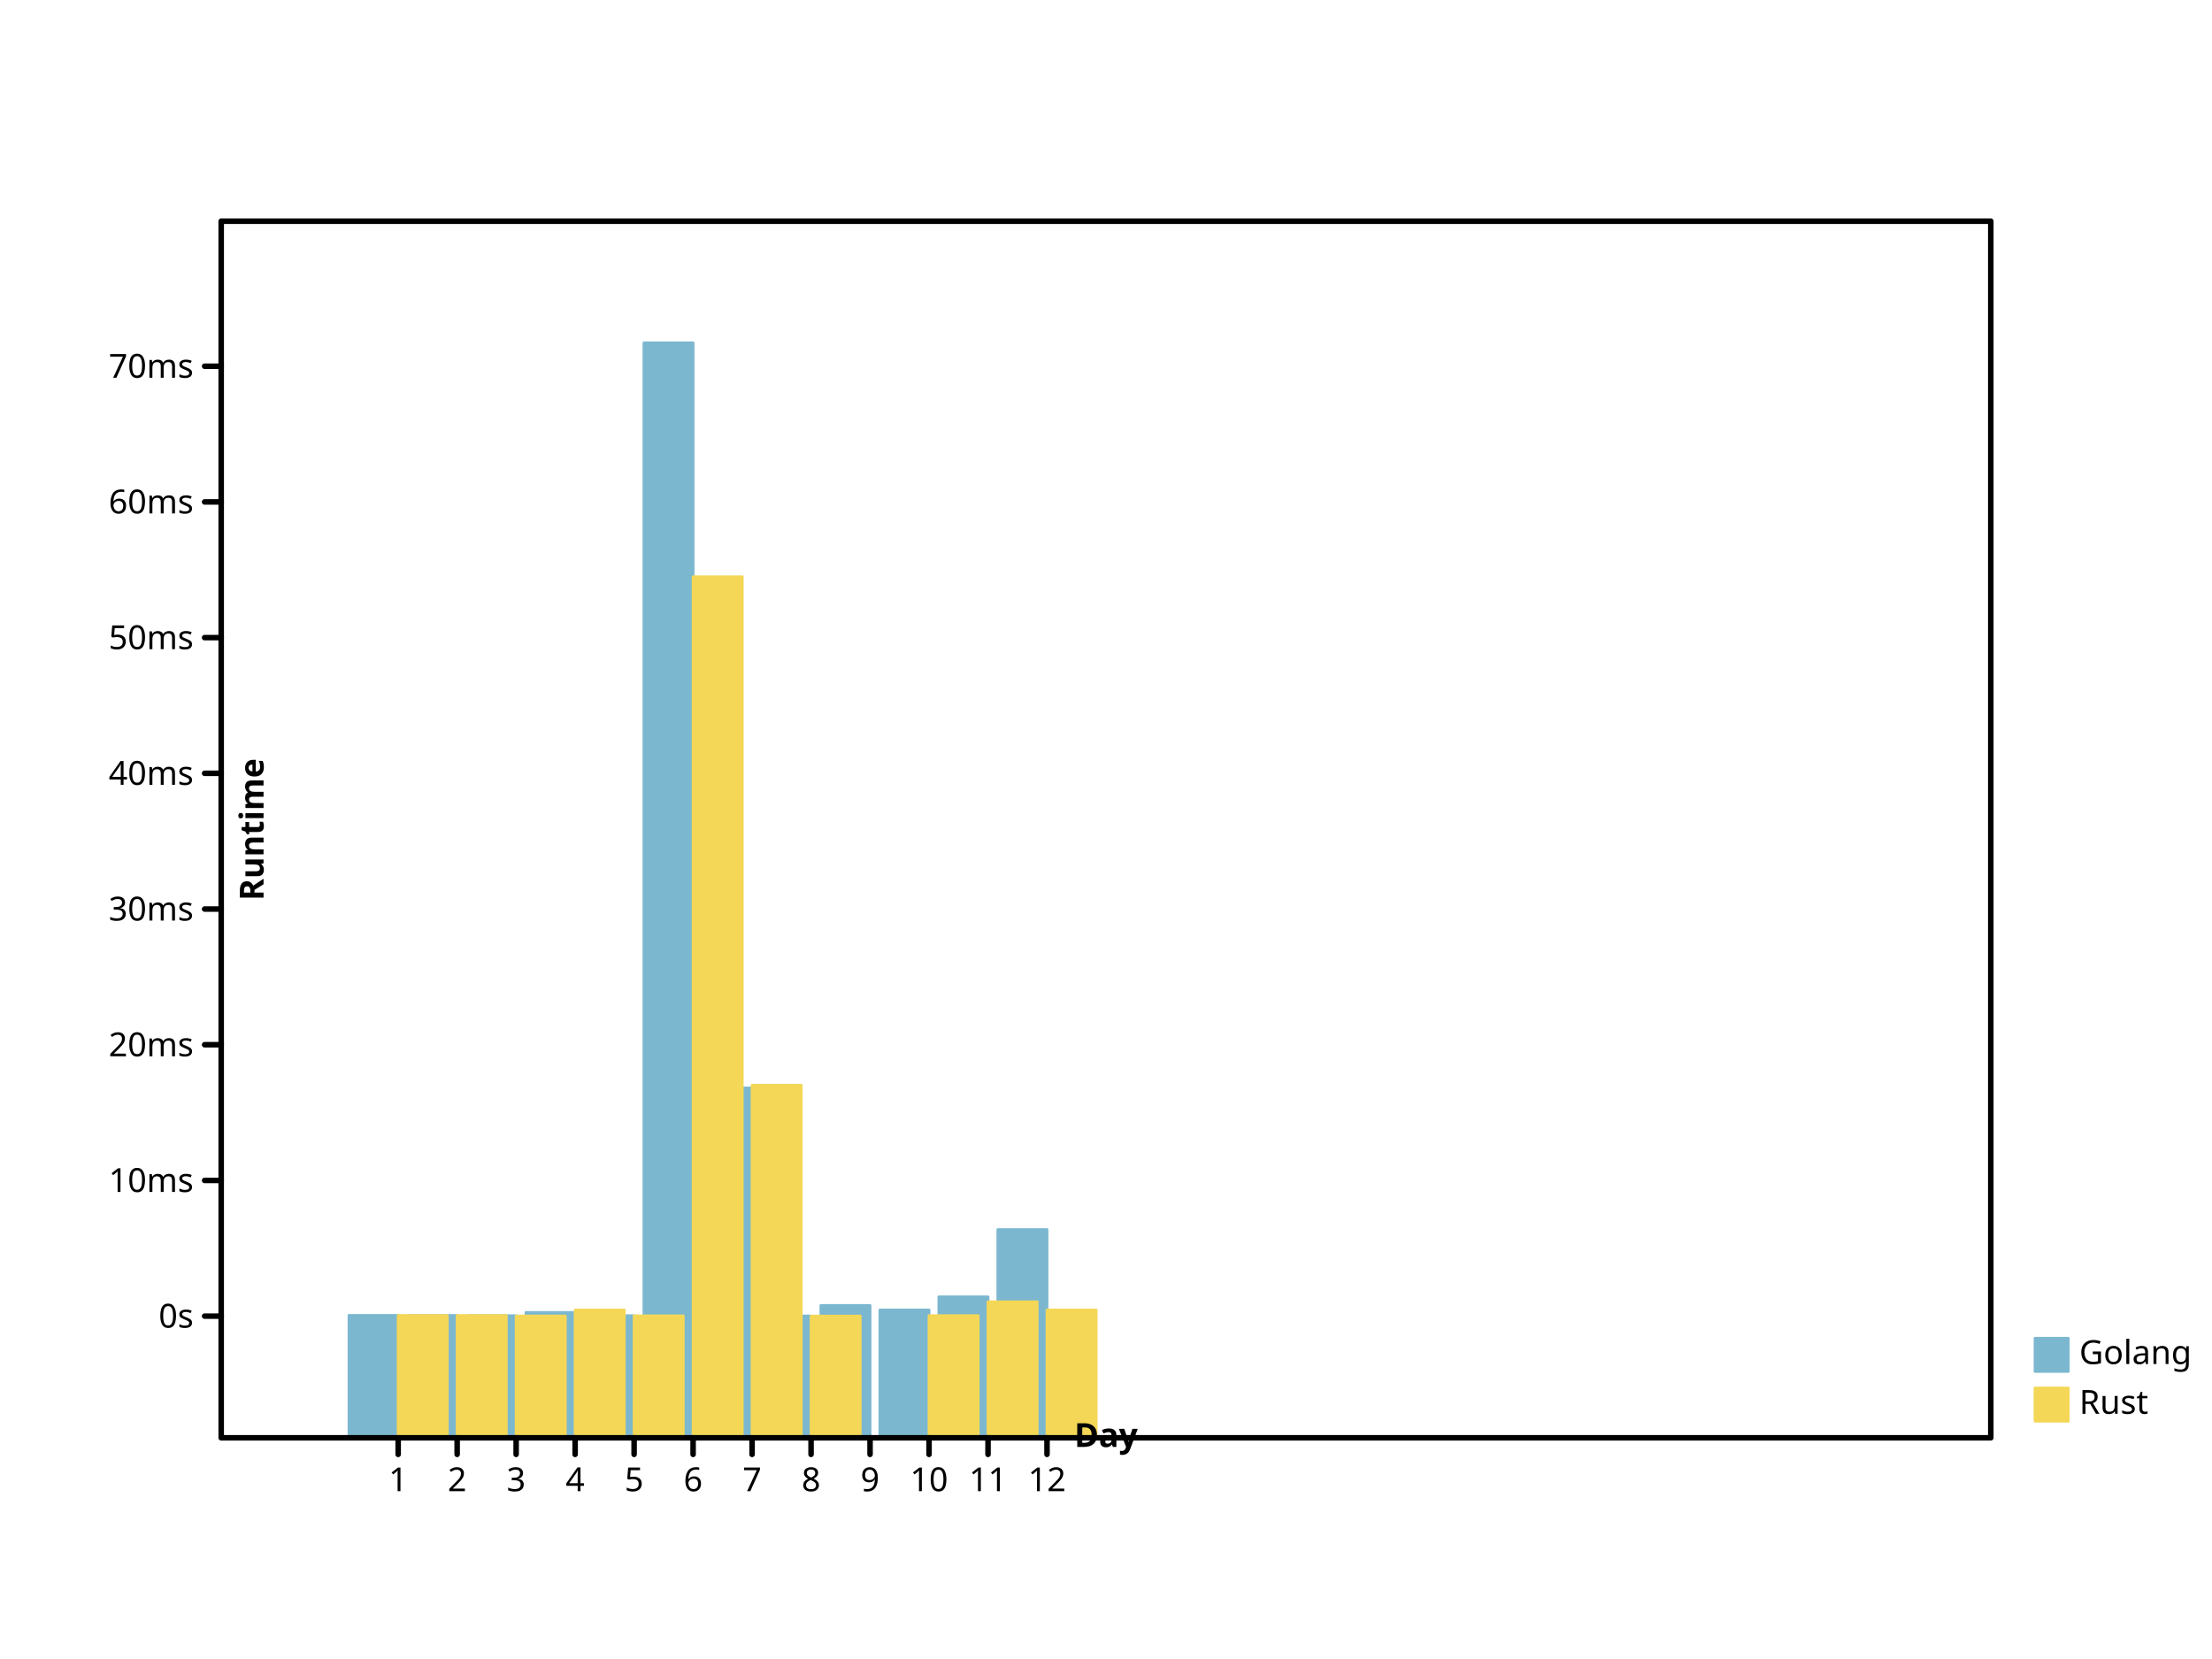
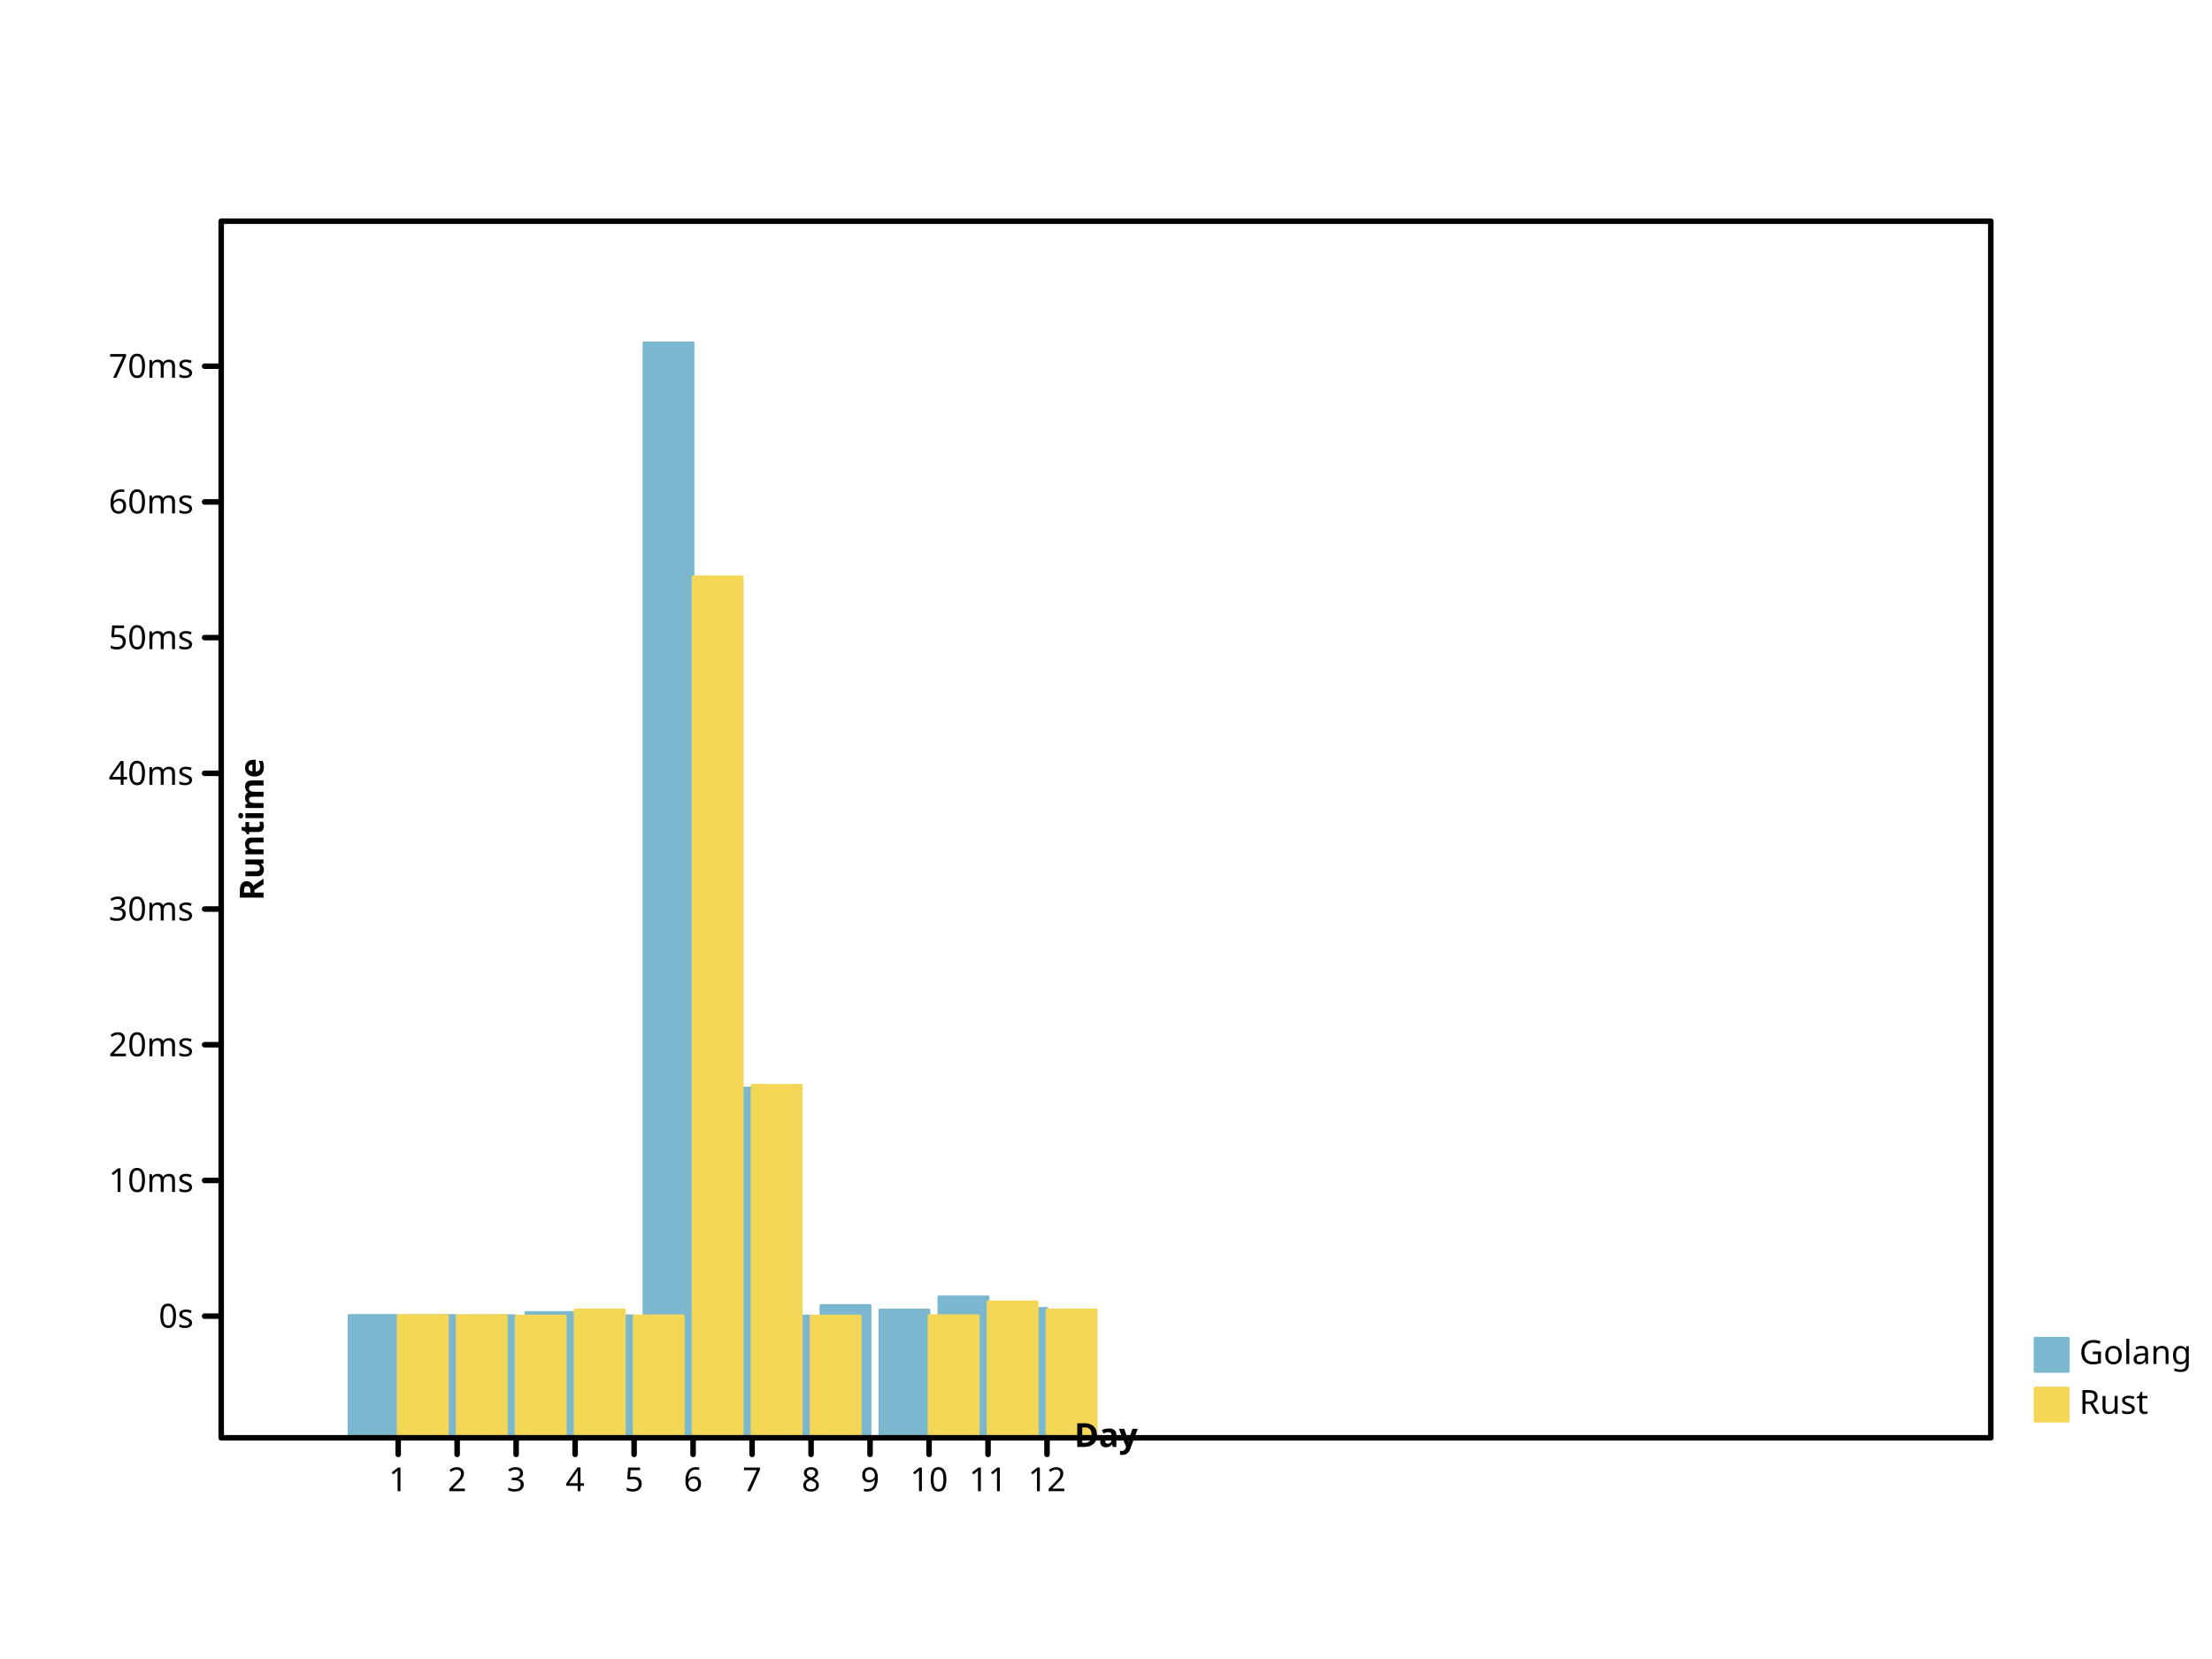
- <svg xmlns="http://www.w3.org/2000/svg" width="800" height="600" viewbox="0 0 800 600" preserveAspectRatio="xMidYMid meet">
+ <svg xmlns="http://www.w3.org/2000/svg" preserveAspectRatio="xMidYMid meet" width="800" height="600" viewbox="0 0 800 600">
  <defs>
-     <marker refX="5" refY="5" markerUnits="userSpaceOnUse" markerWidth="2%" markerHeight="2%" id="circle" viewBox="0 0 10 10 ">
-       <circle cy="5" r="3" fill="none" stroke="black" cx="5" />
+     <marker markerUnits="userSpaceOnUse" markerWidth="2%" markerHeight="2%" id="circle" viewBox="0 0 10 10 " refX="5" refY="5">
+       <circle stroke="black" cx="5" cy="5" r="3" fill="none" />
    </marker>
-     <marker markerHeight="2%" id="filled-circle" viewBox="0 0 10 10 " refX="5" refY="5" markerUnits="userSpaceOnUse" markerWidth="2%">
+     <marker viewBox="0 0 10 10 " refX="5" refY="5" markerUnits="userSpaceOnUse" markerWidth="2%" markerHeight="2%" id="filled-circle">
      <circle stroke="none" cx="5" cy="5" r="3" fill="black" />
    </marker>
-     <marker id="square" viewBox="0 0 10 10 " refX="5" refY="5" markerUnits="userSpaceOnUse" markerWidth="2%" markerHeight="2%">
-       <rect fill="none" stroke="black" x="2" y="2" width="6" height="6" />
+     <marker markerWidth="2%" markerHeight="2%" id="square" viewBox="0 0 10 10 " refX="5" refY="5" markerUnits="userSpaceOnUse">
+       <rect height="6" fill="none" stroke="black" x="2" y="2" width="6" />
    </marker>
-     <marker refY="5" markerUnits="userSpaceOnUse" markerWidth="2%" markerHeight="2%" id="filled-square" viewBox="0 0 10 10 " refX="5">
-       <rect y="2" width="6" height="6" fill="black" stroke="none" x="2" />
+     <marker refX="5" refY="5" markerUnits="userSpaceOnUse" markerWidth="2%" markerHeight="2%" id="filled-square" viewBox="0 0 10 10 ">
+       <rect stroke="none" x="2" y="2" width="6" height="6" fill="black" />
    </marker>
  </defs>
  <g stroke="hsl(198, 47%, 65%)" stroke-width="1px" stroke-linecap="round" stroke-linejoin="round" transform="translate(80 520 )scale(1 -1 )" fill="hsl(198, 47%, 65%)">
-     <rect x="4.622222e+01" y="0" width="1.777778e+01" height="4.426328e+01" vector-effect="non-scaling-stroke" />
+     <rect width="1.777778e+01" height="4.426328e+01" vector-effect="non-scaling-stroke" x="4.622222e+01" y="0" />
    <rect y="0" width="1.777778e+01" height="4.423326e+01" vector-effect="non-scaling-stroke" x="6.755556e+01" />
-     <rect x="8.888889e+01" y="0" width="1.777778e+01" height="4.414482e+01" vector-effect="non-scaling-stroke" />
+     <rect vector-effect="non-scaling-stroke" x="8.888889e+01" y="0" width="1.777778e+01" height="4.414482e+01" />
    <rect x="1.102222e+02" y="0" width="1.777778e+01" height="4.533401e+01" vector-effect="non-scaling-stroke" />
-     <rect vector-effect="non-scaling-stroke" x="1.315556e+02" y="0" width="1.777778e+01" height="4.414970e+01" />
-     <rect x="1.528889e+02" y="0" width="1.777778e+01" height="396" vector-effect="non-scaling-stroke" />
-     <rect width="1.777778e+01" height="1.265206e+02" vector-effect="non-scaling-stroke" x="1.742222e+02" y="0" />
-     <rect height="4.403414e+01" vector-effect="non-scaling-stroke" x="1.955556e+02" y="0" width="1.777778e+01" />
-     <rect x="2.168889e+02" y="0" width="1.777778e+01" height="4.785299e+01" vector-effect="non-scaling-stroke" />
-     <rect x="2.382222e+02" y="0" width="1.777778e+01" height="4.622438e+01" vector-effect="non-scaling-stroke" />
-     <rect height="5.097223e+01" vector-effect="non-scaling-stroke" x="2.595556e+02" y="0" width="1.777778e+01" />
-     <rect width="1.777778e+01" height="7.530438e+01" vector-effect="non-scaling-stroke" x="2.808889e+02" y="0" />
+     <rect x="1.315556e+02" y="0" width="1.777778e+01" height="4.414970e+01" vector-effect="non-scaling-stroke" />
+     <rect width="1.777778e+01" height="396" vector-effect="non-scaling-stroke" x="1.528889e+02" y="0" />
+     <rect vector-effect="non-scaling-stroke" x="1.742222e+02" y="0" width="1.777778e+01" height="1.265206e+02" />
+     <rect vector-effect="non-scaling-stroke" x="1.955556e+02" y="0" width="1.777778e+01" height="4.403414e+01" />
+     <rect y="0" width="1.777778e+01" height="4.785299e+01" vector-effect="non-scaling-stroke" x="2.168889e+02" />
+     <rect y="0" width="1.777778e+01" height="4.622438e+01" vector-effect="non-scaling-stroke" x="2.382222e+02" />
+     <rect vector-effect="non-scaling-stroke" x="2.595556e+02" y="0" width="1.777778e+01" height="5.097223e+01" />
+     <rect vector-effect="non-scaling-stroke" x="2.808889e+02" y="0" width="1.777778e+01" height="4.680680e+01" />
  </g>
-   <g stroke-linejoin="round" transform="translate(80 520 )scale(1 -1 )" fill="hsl(49, 88%, 65%)" stroke="hsl(49, 88%, 65%)" stroke-width="1px" stroke-linecap="round">
-     <rect height="4.422948e+01" vector-effect="non-scaling-stroke" x="64" y="0" width="1.777778e+01" />
-     <rect y="0" width="1.777778e+01" height="4.421116e+01" vector-effect="non-scaling-stroke" x="8.533333e+01" />
-     <rect vector-effect="non-scaling-stroke" x="1.066667e+02" y="0" width="1.777778e+01" height="4.404346e+01" />
-     <rect x="128" y="0" width="1.777778e+01" height="4.622662e+01" vector-effect="non-scaling-stroke" />
-     <rect height="4.410670e+01" vector-effect="non-scaling-stroke" x="1.493333e+02" y="0" width="1.777778e+01" />
-     <rect x="1.706667e+02" y="0" width="1.777778e+01" height="3.114004e+02" vector-effect="non-scaling-stroke" />
+   <g stroke-width="1px" stroke-linecap="round" stroke-linejoin="round" transform="translate(80 520 )scale(1 -1 )" fill="hsl(49, 88%, 65%)" stroke="hsl(49, 88%, 65%)">
+     <rect x="64" y="0" width="1.777778e+01" height="4.422948e+01" vector-effect="non-scaling-stroke" />
+     <rect height="4.421116e+01" vector-effect="non-scaling-stroke" x="8.533333e+01" y="0" width="1.777778e+01" />
+     <rect width="1.777778e+01" height="4.404346e+01" vector-effect="non-scaling-stroke" x="1.066667e+02" y="0" />
+     <rect height="4.622662e+01" vector-effect="non-scaling-stroke" x="128" y="0" width="1.777778e+01" />
+     <rect y="0" width="1.777778e+01" height="4.410670e+01" vector-effect="non-scaling-stroke" x="1.493333e+02" />
+     <rect width="1.777778e+01" height="3.114004e+02" vector-effect="non-scaling-stroke" x="1.706667e+02" y="0" />
    <rect vector-effect="non-scaling-stroke" x="192" y="0" width="1.777778e+01" height="1.275011e+02" />
-     <rect x="2.133333e+02" y="0" width="1.777778e+01" height="4.401625e+01" vector-effect="non-scaling-stroke" />
-     <rect vector-effect="non-scaling-stroke" x="256" y="0" width="1.777778e+01" height="4.418291e+01" />
-     <rect vector-effect="non-scaling-stroke" x="2.773333e+02" y="0" width="1.777778e+01" height="4.918509e+01" />
-     <rect x="2.986667e+02" y="0" width="1.777778e+01" height="4.621178e+01" vector-effect="non-scaling-stroke" />
+     <rect width="1.777778e+01" height="4.401625e+01" vector-effect="non-scaling-stroke" x="2.133333e+02" y="0" />
+     <rect x="256" y="0" width="1.777778e+01" height="4.418291e+01" vector-effect="non-scaling-stroke" />
+     <rect x="2.773333e+02" y="0" width="1.777778e+01" height="4.918509e+01" vector-effect="non-scaling-stroke" />
+     <rect vector-effect="non-scaling-stroke" x="2.986667e+02" y="0" width="1.777778e+01" height="4.621178e+01" />
  </g>
-   <g text-anchor="start" dominant-baseline="hanging" stroke="hsl(198, 47%, 65%)" font-size="12px" font-style="normal" font-weight="normal" fill="hsl(198, 47%, 65%)" stroke-width="1px" stroke-linecap="round" font-family="sans-serif" stroke-linejoin="round">
-     <rect x="736" y="484" width="12" height="12" vector-effect="non-scaling-stroke" />
+   <g stroke-linejoin="round" dominant-baseline="hanging" stroke="hsl(198, 47%, 65%)" stroke-width="1px" font-size="12px" fill="hsl(198, 47%, 65%)" font-style="normal" font-weight="normal" text-anchor="start" stroke-linecap="round" font-family="sans-serif">
+     <rect vector-effect="non-scaling-stroke" x="736" y="484" width="12" height="12" />
    <g fill="black" stroke="black">
-       <text stroke="none" vector-effect="non-scaling-stroke" x="752" y="484" dominant-baseline="hanging">Golang</text>
+       <text vector-effect="non-scaling-stroke" x="752" y="484" dominant-baseline="hanging" stroke="none">Golang</text>
    </g>
-     <g font-weight="normal" stroke="hsl(49, 88%, 65%)" text-anchor="start" font-style="normal" fill="hsl(49, 88%, 65%)" font-family="sans-serif" dominant-baseline="hanging" stroke-width="1px" stroke-linecap="round" stroke-linejoin="round" font-size="12px">
-       <rect vector-effect="non-scaling-stroke" x="736" y="502" width="12" height="12" />
+     <g text-anchor="start" dominant-baseline="hanging" stroke-linejoin="round" fill="hsl(49, 88%, 65%)" stroke-linecap="round" font-size="12px" font-style="normal" font-weight="normal" stroke="hsl(49, 88%, 65%)" stroke-width="1px" font-family="sans-serif">
+       <rect x="736" y="502" width="12" height="12" vector-effect="non-scaling-stroke" />
      <g stroke="black" fill="black">
-         <text vector-effect="non-scaling-stroke" x="752" y="502" dominant-baseline="hanging" stroke="none">Rust</text>
-         <g font-weight="normal" font-size="12px" fill="none" stroke-linejoin="round" stroke-width="2px" text-anchor="start" dominant-baseline="hanging" stroke-linecap="round" font-family="sans-serif" font-style="normal">
-           <rect y="80" width="640" height="440" vector-effect="non-scaling-stroke" x="80" />
+         <text stroke="none" vector-effect="non-scaling-stroke" x="752" y="502" dominant-baseline="hanging">Rust</text>
+         <g dominant-baseline="hanging" fill="none" stroke-linejoin="round" font-weight="normal" text-anchor="start" stroke-linecap="round" font-style="normal" font-size="12px" font-family="sans-serif" stroke-width="2px">
+           <rect vector-effect="non-scaling-stroke" x="80" y="80" width="640" height="440" />
        </g>
-         <g font-size="12px" font-style="normal" font-weight="normal" stroke="black" stroke-linejoin="round" dominant-baseline="hanging" transform="translate(80 520 )scale(1 -1 )" fill="none" stroke-width="2px" stroke-linecap="round" text-anchor="start" font-family="sans-serif">
+         <g stroke-linecap="round" font-weight="normal" font-style="normal" fill="none" stroke-linejoin="round" font-family="sans-serif" text-anchor="start" dominant-baseline="hanging" transform="translate(80 520 )scale(1 -1 )" stroke="black" stroke-width="2px" font-size="12px">
          <path vector-effect="non-scaling-stroke" d="M64,0 L64,-6 M8.533333e+01,0 L8.533333e+01,-6 M1.066667e+02,0 L1.066667e+02,-6 M128,0 L128,-6 M1.493333e+02,0 L1.493333e+02,-6 M1.706667e+02,0 L1.706667e+02,-6 M192,0 L192,-6 M2.133333e+02,0 L2.133333e+02,-6 M2.346667e+02,0 L2.346667e+02,-6 M256,0 L256,-6 M2.773333e+02,0 L2.773333e+02,-6 M2.986667e+02,0 L2.986667e+02,-6 " />
        </g>
-         <g dominant-baseline="hanging" transform="translate(80 520 )scale(1 1 )" font-style="normal" font-weight="normal" fill="black" stroke-linecap="round" text-anchor="middle" font-size="12px" stroke="black" stroke-width="2px" stroke-linejoin="round" font-family="sans-serif">
-           <text stroke="none" vector-effect="non-scaling-stroke" x="64" y="10" dominant-baseline="hanging">1</text>
-           <text dominant-baseline="hanging" stroke="none" vector-effect="non-scaling-stroke" x="8.533333e+01" y="10">2</text>
-           <text stroke="none" vector-effect="non-scaling-stroke" x="1.066667e+02" y="10" dominant-baseline="hanging">3</text>
+         <g transform="translate(80 520 )scale(1 1 )" stroke-linejoin="round" font-family="sans-serif" fill="black" stroke-width="2px" font-style="normal" font-weight="normal" text-anchor="middle" dominant-baseline="hanging" stroke="black" stroke-linecap="round" font-size="12px">
+           <text y="10" dominant-baseline="hanging" stroke="none" vector-effect="non-scaling-stroke" x="64">1</text>
+           <text vector-effect="non-scaling-stroke" x="8.533333e+01" y="10" dominant-baseline="hanging" stroke="none">2</text>
+           <text y="10" dominant-baseline="hanging" stroke="none" vector-effect="non-scaling-stroke" x="1.066667e+02">3</text>
          <text stroke="none" vector-effect="non-scaling-stroke" x="128" y="10" dominant-baseline="hanging">4</text>
-           <text y="10" dominant-baseline="hanging" stroke="none" vector-effect="non-scaling-stroke" x="1.493333e+02">5</text>
-           <text stroke="none" vector-effect="non-scaling-stroke" x="1.706667e+02" y="10" dominant-baseline="hanging">6</text>
-           <text vector-effect="non-scaling-stroke" x="192" y="10" dominant-baseline="hanging" stroke="none">7</text>
-           <text x="2.133333e+02" y="10" dominant-baseline="hanging" stroke="none" vector-effect="non-scaling-stroke">8</text>
+           <text x="1.493333e+02" y="10" dominant-baseline="hanging" stroke="none" vector-effect="non-scaling-stroke">5</text>
+           <text vector-effect="non-scaling-stroke" x="1.706667e+02" y="10" dominant-baseline="hanging" stroke="none">6</text>
+           <text x="192" y="10" dominant-baseline="hanging" stroke="none" vector-effect="non-scaling-stroke">7</text>
+           <text dominant-baseline="hanging" stroke="none" vector-effect="non-scaling-stroke" x="2.133333e+02" y="10">8</text>
          <text vector-effect="non-scaling-stroke" x="2.346667e+02" y="10" dominant-baseline="hanging" stroke="none">9</text>
-           <text vector-effect="non-scaling-stroke" x="256" y="10" dominant-baseline="hanging" stroke="none">10</text>
-           <text vector-effect="non-scaling-stroke" x="2.773333e+02" y="10" dominant-baseline="hanging" stroke="none">11</text>
-           <text x="2.986667e+02" y="10" dominant-baseline="hanging" stroke="none" vector-effect="non-scaling-stroke">12</text>
+           <text x="256" y="10" dominant-baseline="hanging" stroke="none" vector-effect="non-scaling-stroke">10</text>
+           <text stroke="none" vector-effect="non-scaling-stroke" x="2.773333e+02" y="10" dominant-baseline="hanging">11</text>
+           <text stroke="none" vector-effect="non-scaling-stroke" x="2.986667e+02" y="10" dominant-baseline="hanging">12</text>
        </g>
-         <g dominant-baseline="baseline" transform="translate(80 520 )scale(1 1 )rotate(0 0 0 )" font-family="sans-serif" stroke="black" stroke-width="2px" stroke-linecap="round" stroke-linejoin="round" font-weight="bold" text-anchor="middle" font-size="12px" font-style="normal" fill="black">
-           <text stroke="none" vector-effect="non-scaling-stroke" x="320" y="-6" dominant-baseline="baseline">Day</text>
+         <g text-anchor="middle" dominant-baseline="baseline" stroke-linecap="round" stroke-linejoin="round" transform="translate(80 520 )scale(1 1 )rotate(0 0 0 )" font-size="12px" font-style="normal" fill="black" font-family="sans-serif" stroke="black" stroke-width="2px" font-weight="bold">
+           <text y="-6" dominant-baseline="baseline" stroke="none" vector-effect="non-scaling-stroke" x="320">Day</text>
        </g>
-         <g font-style="normal" font-family="sans-serif" dominant-baseline="baseline" stroke="black" stroke-width="2px" stroke-linecap="round" text-anchor="middle" transform="translate(80 520 )scale(1 -1 )" fill="black" stroke-linejoin="round" font-size="12px" font-weight="bold">
+         <g transform="translate(80 520 )scale(1 -1 )" stroke="black" stroke-width="2px" font-style="normal" font-weight="bold" stroke-linejoin="round" font-size="12px" text-anchor="middle" dominant-baseline="baseline" fill="black" stroke-linecap="round" font-family="sans-serif">
          <path vector-effect="non-scaling-stroke" d="M0,44 L-6,44 M0,9.307912e+01 L-6,9.307912e+01 M0,1.421582e+02 L-6,1.421582e+02 M0,1.912374e+02 L-6,1.912374e+02 M0,2.403165e+02 L-6,2.403165e+02 M0,2.893956e+02 L-6,2.893956e+02 M0,3.384747e+02 L-6,3.384747e+02 M0,3.875538e+02 L-6,3.875538e+02 " />
        </g>
-         <g text-anchor="end" font-family="sans-serif" font-weight="normal" fill="black" stroke="black" stroke-width="2px" dominant-baseline="middle" transform="translate(80 520 )scale(1 1 )" stroke-linecap="round" stroke-linejoin="round" font-size="12px" font-style="normal">
-           <text dominant-baseline="middle" stroke="none" vector-effect="non-scaling-stroke" x="-10" y="-44">0s</text>
-           <text vector-effect="non-scaling-stroke" x="-10" y="-9.307912e+01" dominant-baseline="middle" stroke="none">10ms</text>
-           <text dominant-baseline="middle" stroke="none" vector-effect="non-scaling-stroke" x="-10" y="-1.421582e+02">20ms</text>
-           <text dominant-baseline="middle" stroke="none" vector-effect="non-scaling-stroke" x="-10" y="-1.912374e+02">30ms</text>
-           <text y="-2.403165e+02" dominant-baseline="middle" stroke="none" vector-effect="non-scaling-stroke" x="-10">40ms</text>
-           <text stroke="none" vector-effect="non-scaling-stroke" x="-10" y="-2.893956e+02" dominant-baseline="middle">50ms</text>
-           <text x="-10" y="-3.384747e+02" dominant-baseline="middle" stroke="none" vector-effect="non-scaling-stroke">60ms</text>
+         <g font-size="12px" font-style="normal" font-weight="normal" dominant-baseline="middle" stroke-width="2px" stroke-linejoin="round" font-family="sans-serif" text-anchor="end" transform="translate(80 520 )scale(1 1 )" stroke="black" fill="black" stroke-linecap="round">
+           <text x="-10" y="-44" dominant-baseline="middle" stroke="none" vector-effect="non-scaling-stroke">0s</text>
+           <text dominant-baseline="middle" stroke="none" vector-effect="non-scaling-stroke" x="-10" y="-9.307912e+01">10ms</text>
+           <text vector-effect="non-scaling-stroke" x="-10" y="-1.421582e+02" dominant-baseline="middle" stroke="none">20ms</text>
+           <text x="-10" y="-1.912374e+02" dominant-baseline="middle" stroke="none" vector-effect="non-scaling-stroke">30ms</text>
+           <text stroke="none" vector-effect="non-scaling-stroke" x="-10" y="-2.403165e+02" dominant-baseline="middle">40ms</text>
+           <text y="-2.893956e+02" dominant-baseline="middle" stroke="none" vector-effect="non-scaling-stroke" x="-10">50ms</text>
+           <text y="-3.384747e+02" dominant-baseline="middle" stroke="none" vector-effect="non-scaling-stroke" x="-10">60ms</text>
          <text x="-10" y="-3.875538e+02" dominant-baseline="middle" stroke="none" vector-effect="non-scaling-stroke">70ms</text>
        </g>
-         <g text-anchor="middle" dominant-baseline="hanging" font-style="normal" fill="black" stroke-width="2px" stroke-linejoin="round" font-size="12px" font-family="sans-serif" transform="translate(80 520 )scale(1 1 )rotate(-90 0 0 )" font-weight="bold" stroke="black" stroke-linecap="round">
-           <text stroke="none" vector-effect="non-scaling-stroke" x="220" y="6" dominant-baseline="hanging">Runtime</text>
+         <g stroke-linecap="round" stroke-linejoin="round" fill="black" stroke-width="2px" transform="translate(80 520 )scale(1 1 )rotate(-90 0 0 )" stroke="black" font-family="sans-serif" font-size="12px" font-style="normal" font-weight="bold" text-anchor="middle" dominant-baseline="hanging">
+           <text y="6" dominant-baseline="hanging" stroke="none" vector-effect="non-scaling-stroke" x="220">Runtime</text>
        </g>
      </g>
    </g>
  </g>
</svg>
